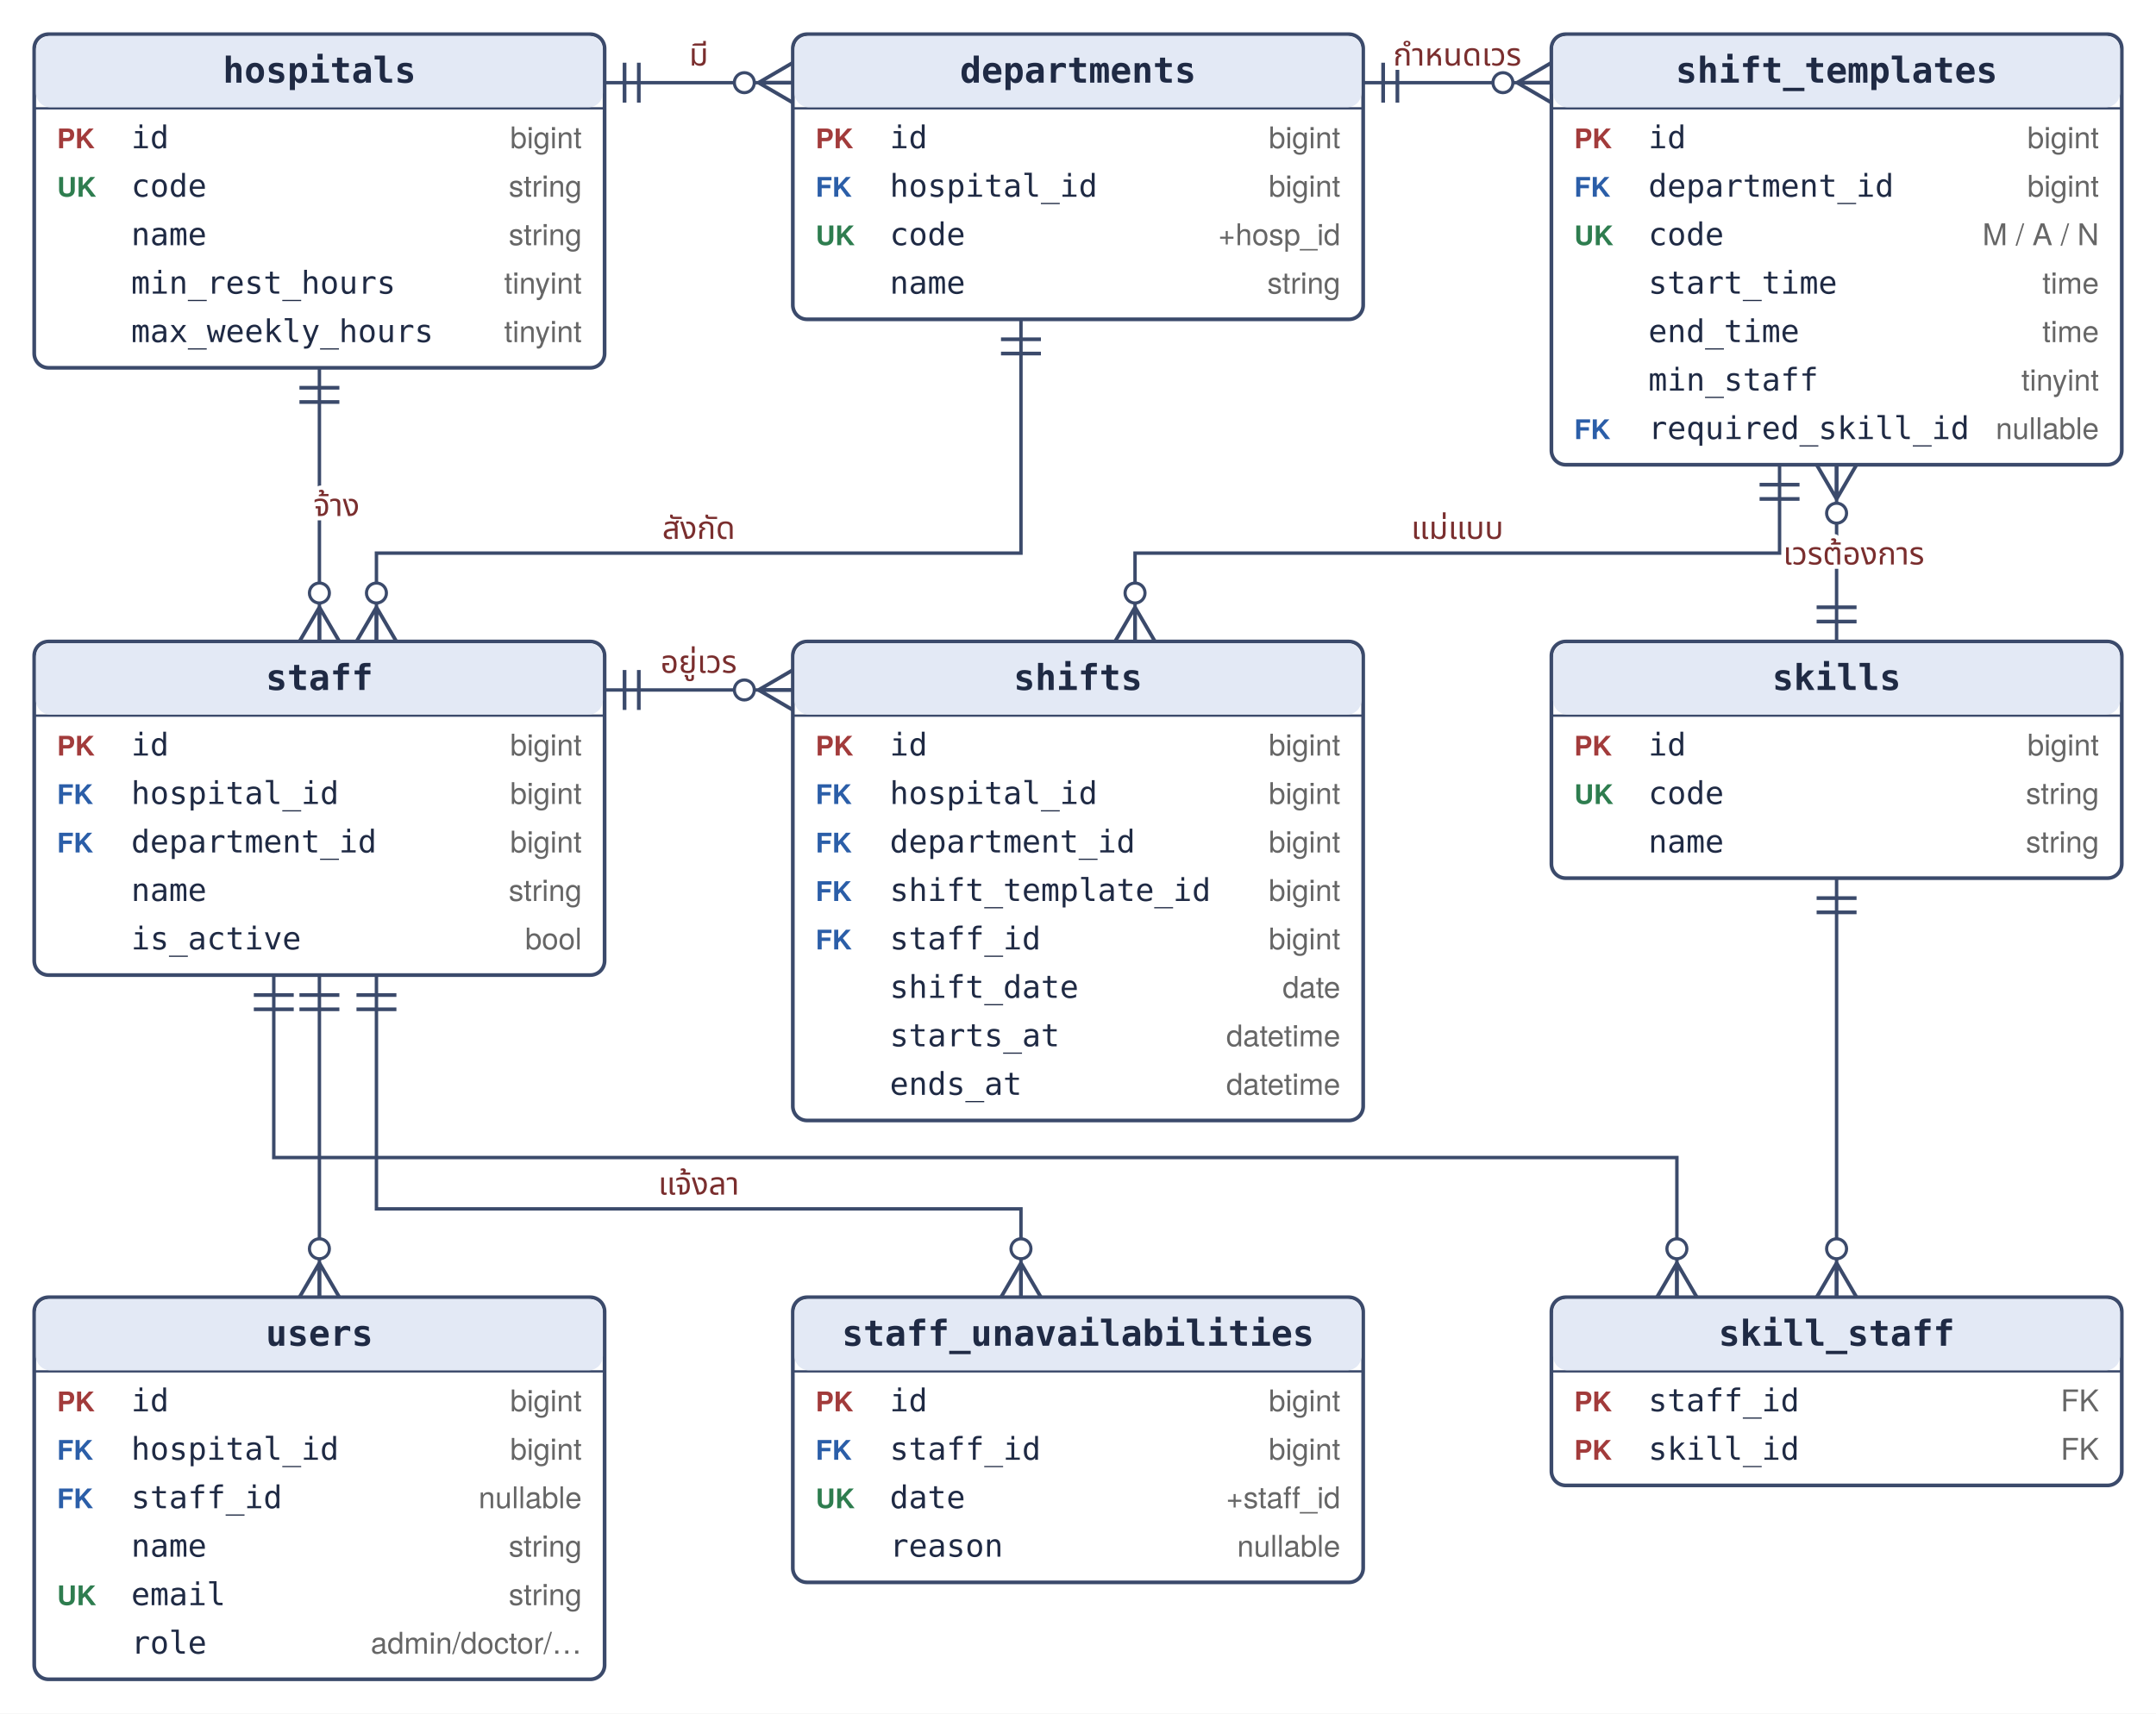
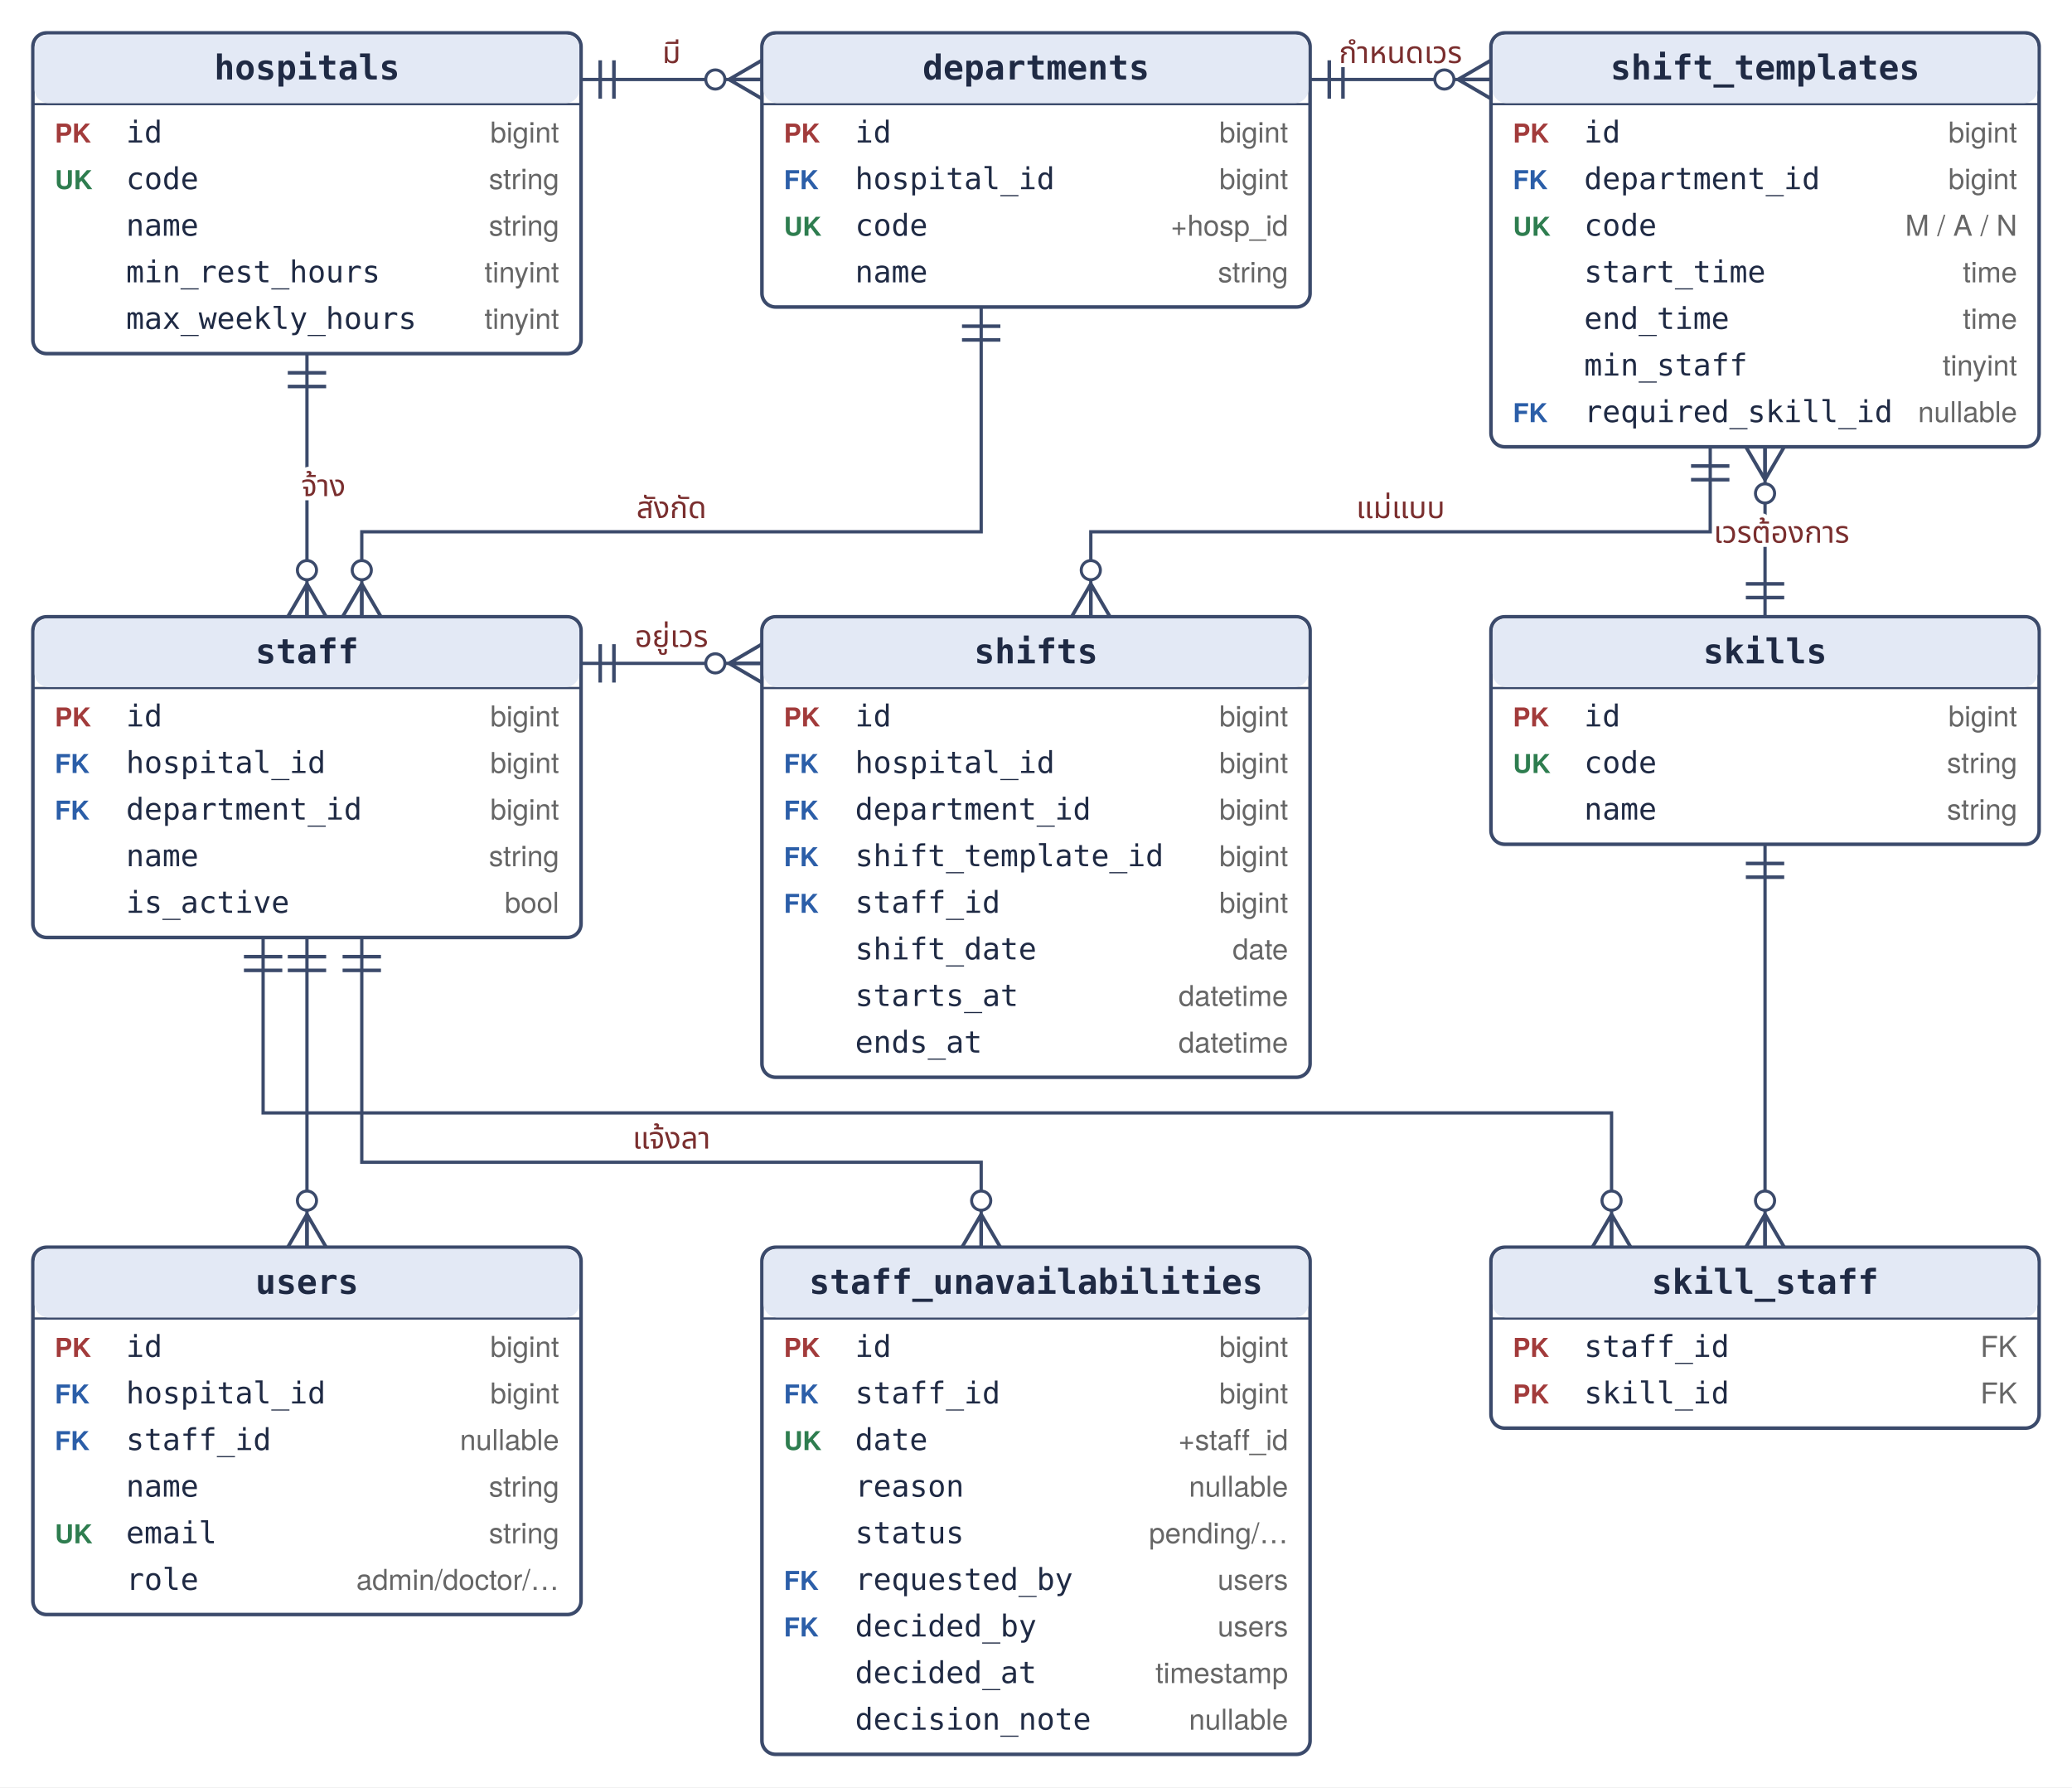
- <svg xmlns="http://www.w3.org/2000/svg" viewBox="0 0 756 601" width="756" height="601" font-family="Sarabun, 'Noto Sans Thai', Thonburi, 'Helvetica Neue', sans-serif">
-   <rect width="756" height="601" fill="#fff" />
+ <svg xmlns="http://www.w3.org/2000/svg" viewBox="0 0 756 652" width="756" height="652" font-family="Sarabun, 'Noto Sans Thai', Thonburi, 'Helvetica Neue', sans-serif">
+   <rect width="756" height="652" fill="#fff" />
  <path d="M212,29.0 H278" stroke="#3b4a6b" stroke-width="1.2" fill="none" />
  <path d="M219,22.0 L219,36.0" stroke="#3b4a6b" stroke-width="1.3" />
  <path d="M224,22.0 L224,36.0" stroke="#3b4a6b" stroke-width="1.3" />
  <path d="M266,29.0 L278,36.0 M266,29.0 L278,29.0 M266,29.0 L278,22.0" stroke="#3b4a6b" stroke-width="1.3" fill="none" />
  <circle cx="261" cy="29.0" r="3.5" fill="#fff" stroke="#3b4a6b" stroke-width="1.1" />
  <text x="245.0" y="23.0" font-size="11" fill="#7a2e2e" text-anchor="middle" paint-order="stroke" stroke="#fff" stroke-width="3">มี</text>
  <path d="M478,29.0 H544" stroke="#3b4a6b" stroke-width="1.2" fill="none" />
  <path d="M485,22.0 L485,36.0" stroke="#3b4a6b" stroke-width="1.3" />
  <path d="M490,22.0 L490,36.0" stroke="#3b4a6b" stroke-width="1.3" />
  <path d="M532,29.0 L544,36.0 M532,29.0 L544,29.0 M532,29.0 L544,22.0" stroke="#3b4a6b" stroke-width="1.3" fill="none" />
  <circle cx="527" cy="29.0" r="3.5" fill="#fff" stroke="#3b4a6b" stroke-width="1.1" />
  <text x="511.0" y="23.0" font-size="11" fill="#7a2e2e" text-anchor="middle" paint-order="stroke" stroke="#fff" stroke-width="3">กำหนดเวร</text>
  <path d="M112.0,129 V225" stroke="#3b4a6b" stroke-width="1.2" fill="none" />
  <path d="M119.0,136 L105.0,136" stroke="#3b4a6b" stroke-width="1.3" />
  <path d="M119.0,141 L105.0,141" stroke="#3b4a6b" stroke-width="1.3" />
  <path d="M112.0,213 L105.0,225 M112.0,213 L112.0,225 M112.0,213 L119.0,225" stroke="#3b4a6b" stroke-width="1.3" fill="none" />
  <circle cx="112.0" cy="208" r="3.5" fill="#fff" stroke="#3b4a6b" stroke-width="1.1" />
  <text x="118.0" y="181.0" font-size="11" fill="#7a2e2e" text-anchor="middle" paint-order="stroke" stroke="#fff" stroke-width="3">จ้าง</text>
  <path d="M358.0,112 V194.0 H132.0 V225" stroke="#3b4a6b" stroke-width="1.2" fill="none" />
  <path d="M365.0,119 L351.0,119" stroke="#3b4a6b" stroke-width="1.3" />
  <path d="M365.0,124 L351.0,124" stroke="#3b4a6b" stroke-width="1.3" />
  <path d="M132.0,213 L125.0,225 M132.0,213 L132.0,225 M132.0,213 L139.0,225" stroke="#3b4a6b" stroke-width="1.3" fill="none" />
  <circle cx="132.0" cy="208" r="3.5" fill="#fff" stroke="#3b4a6b" stroke-width="1.1" />
  <text x="245.0" y="189.0" font-size="11" fill="#7a2e2e" text-anchor="middle" paint-order="stroke" stroke="#fff" stroke-width="3">สังกัด</text>
  <path d="M644.0,225 V163" stroke="#3b4a6b" stroke-width="1.2" fill="none" />
  <path d="M637.0,218 L651.0,218" stroke="#3b4a6b" stroke-width="1.3" />
  <path d="M637.0,213 L651.0,213" stroke="#3b4a6b" stroke-width="1.3" />
  <path d="M644.0,175 L651.0,163 M644.0,175 L644.0,163 M644.0,175 L637.0,163" stroke="#3b4a6b" stroke-width="1.3" fill="none" />
  <circle cx="644.0" cy="180" r="3.5" fill="#fff" stroke="#3b4a6b" stroke-width="1.1" />
  <text x="650.0" y="198.0" font-size="11" fill="#7a2e2e" text-anchor="middle" paint-order="stroke" stroke="#fff" stroke-width="3">เวรต้องการ</text>
  <path d="M212,242.0 H278" stroke="#3b4a6b" stroke-width="1.2" fill="none" />
  <path d="M219,235.0 L219,249.0" stroke="#3b4a6b" stroke-width="1.3" />
  <path d="M224,235.0 L224,249.0" stroke="#3b4a6b" stroke-width="1.3" />
  <path d="M266,242.0 L278,249.0 M266,242.0 L278,242.0 M266,242.0 L278,235.0" stroke="#3b4a6b" stroke-width="1.3" fill="none" />
  <circle cx="261" cy="242.0" r="3.5" fill="#fff" stroke="#3b4a6b" stroke-width="1.1" />
  <text x="245.0" y="236.0" font-size="11" fill="#7a2e2e" text-anchor="middle" paint-order="stroke" stroke="#fff" stroke-width="3">อยู่เวร</text>
  <path d="M624.0,163 V194.0 H398.0 V225" stroke="#3b4a6b" stroke-width="1.2" fill="none" />
  <path d="M631.0,170 L617.0,170" stroke="#3b4a6b" stroke-width="1.3" />
  <path d="M631.0,175 L617.0,175" stroke="#3b4a6b" stroke-width="1.3" />
  <path d="M398.0,213 L391.0,225 M398.0,213 L398.0,225 M398.0,213 L405.0,225" stroke="#3b4a6b" stroke-width="1.3" fill="none" />
  <circle cx="398.0" cy="208" r="3.5" fill="#fff" stroke="#3b4a6b" stroke-width="1.1" />
  <text x="511.0" y="189.0" font-size="11" fill="#7a2e2e" text-anchor="middle" paint-order="stroke" stroke="#fff" stroke-width="3">แม่แบบ</text>
  <path d="M644.0,308 V455" stroke="#3b4a6b" stroke-width="1.2" fill="none" />
  <path d="M651.0,315 L637.0,315" stroke="#3b4a6b" stroke-width="1.3" />
  <path d="M651.0,320 L637.0,320" stroke="#3b4a6b" stroke-width="1.3" />
  <path d="M644.0,443 L637.0,455 M644.0,443 L644.0,455 M644.0,443 L651.0,455" stroke="#3b4a6b" stroke-width="1.3" fill="none" />
  <circle cx="644.0" cy="438" r="3.5" fill="#fff" stroke="#3b4a6b" stroke-width="1.1" />
  <path d="M112.0,342 V455" stroke="#3b4a6b" stroke-width="1.2" fill="none" />
  <path d="M119.0,349 L105.0,349" stroke="#3b4a6b" stroke-width="1.3" />
  <path d="M119.0,354 L105.0,354" stroke="#3b4a6b" stroke-width="1.3" />
  <path d="M112.0,443 L105.0,455 M112.0,443 L112.0,455 M112.0,443 L119.0,455" stroke="#3b4a6b" stroke-width="1.3" fill="none" />
  <circle cx="112.0" cy="438" r="3.5" fill="#fff" stroke="#3b4a6b" stroke-width="1.1" />
  <path d="M132.0,342 V424.0 H358.0 V455" stroke="#3b4a6b" stroke-width="1.2" fill="none" />
  <path d="M139.0,349 L125.0,349" stroke="#3b4a6b" stroke-width="1.3" />
  <path d="M139.0,354 L125.0,354" stroke="#3b4a6b" stroke-width="1.3" />
  <path d="M358.0,443 L351.0,455 M358.0,443 L358.0,455 M358.0,443 L365.0,455" stroke="#3b4a6b" stroke-width="1.3" fill="none" />
  <circle cx="358.0" cy="438" r="3.5" fill="#fff" stroke="#3b4a6b" stroke-width="1.1" />
  <text x="245.0" y="419.0" font-size="11" fill="#7a2e2e" text-anchor="middle" paint-order="stroke" stroke="#fff" stroke-width="3">แจ้งลา</text>
  <path d="M96.0,342 V406.0 H588.0 V455" stroke="#3b4a6b" stroke-width="1.2" fill="none" />
  <path d="M103.0,349 L89.0,349" stroke="#3b4a6b" stroke-width="1.3" />
  <path d="M103.0,354 L89.0,354" stroke="#3b4a6b" stroke-width="1.3" />
  <path d="M588.0,443 L581.0,455 M588.0,443 L588.0,455 M588.0,443 L595.0,455" stroke="#3b4a6b" stroke-width="1.3" fill="none" />
  <circle cx="588.0" cy="438" r="3.5" fill="#fff" stroke="#3b4a6b" stroke-width="1.1" />
  <rect x="12" y="12" width="200" height="117" rx="5" fill="#fff" stroke="#3b4a6b" stroke-width="1.3" />
  <path d="M12,38 H212" stroke="#3b4a6b" stroke-width="0.8" />
  <rect x="12.6" y="12.6" width="198.8" height="25" rx="5" fill="#e3e9f5" />
  <text x="112.0" y="29" text-anchor="middle" font-size="12.5" font-weight="700" font-family="'SF Mono', Menlo, Consolas, monospace" fill="#1f2a44">hospitals</text>
  <text x="20" y="52" font-size="9.5" font-weight="700" fill="#a23b3b">PK</text>
  <text x="46" y="52" font-size="11" font-family="'SF Mono', Menlo, Consolas, monospace" fill="#1f2a44">id</text>
  <text x="204" y="52" font-size="10.5" text-anchor="end" fill="#666">bigint</text>
  <text x="20" y="69" font-size="9.5" font-weight="700" fill="#2e7d4f">UK</text>
  <text x="46" y="69" font-size="11" font-family="'SF Mono', Menlo, Consolas, monospace" fill="#1f2a44">code</text>
  <text x="204" y="69" font-size="10.5" text-anchor="end" fill="#666">string</text>
  <text x="20" y="86" font-size="9.5" font-weight="700" fill="#999" />
  <text x="46" y="86" font-size="11" font-family="'SF Mono', Menlo, Consolas, monospace" fill="#1f2a44">name</text>
  <text x="204" y="86" font-size="10.5" text-anchor="end" fill="#666">string</text>
  <text x="20" y="103" font-size="9.5" font-weight="700" fill="#999" />
  <text x="46" y="103" font-size="11" font-family="'SF Mono', Menlo, Consolas, monospace" fill="#1f2a44">min_rest_hours</text>
  <text x="204" y="103" font-size="10.5" text-anchor="end" fill="#666">tinyint</text>
  <text x="20" y="120" font-size="9.5" font-weight="700" fill="#999" />
  <text x="46" y="120" font-size="11" font-family="'SF Mono', Menlo, Consolas, monospace" fill="#1f2a44">max_weekly_hours</text>
  <text x="204" y="120" font-size="10.5" text-anchor="end" fill="#666">tinyint</text>
  <rect x="278" y="12" width="200" height="100" rx="5" fill="#fff" stroke="#3b4a6b" stroke-width="1.3" />
  <path d="M278,38 H478" stroke="#3b4a6b" stroke-width="0.8" />
  <rect x="278.6" y="12.6" width="198.8" height="25" rx="5" fill="#e3e9f5" />
  <text x="378.0" y="29" text-anchor="middle" font-size="12.5" font-weight="700" font-family="'SF Mono', Menlo, Consolas, monospace" fill="#1f2a44">departments</text>
  <text x="286" y="52" font-size="9.5" font-weight="700" fill="#a23b3b">PK</text>
  <text x="312" y="52" font-size="11" font-family="'SF Mono', Menlo, Consolas, monospace" fill="#1f2a44">id</text>
  <text x="470" y="52" font-size="10.5" text-anchor="end" fill="#666">bigint</text>
  <text x="286" y="69" font-size="9.5" font-weight="700" fill="#2b5ea8">FK</text>
  <text x="312" y="69" font-size="11" font-family="'SF Mono', Menlo, Consolas, monospace" fill="#1f2a44">hospital_id</text>
  <text x="470" y="69" font-size="10.5" text-anchor="end" fill="#666">bigint</text>
  <text x="286" y="86" font-size="9.5" font-weight="700" fill="#2e7d4f">UK</text>
  <text x="312" y="86" font-size="11" font-family="'SF Mono', Menlo, Consolas, monospace" fill="#1f2a44">code</text>
  <text x="470" y="86" font-size="10.5" text-anchor="end" fill="#666">+hosp_id</text>
  <text x="286" y="103" font-size="9.5" font-weight="700" fill="#999" />
  <text x="312" y="103" font-size="11" font-family="'SF Mono', Menlo, Consolas, monospace" fill="#1f2a44">name</text>
  <text x="470" y="103" font-size="10.5" text-anchor="end" fill="#666">string</text>
  <rect x="544" y="12" width="200" height="151" rx="5" fill="#fff" stroke="#3b4a6b" stroke-width="1.3" />
  <path d="M544,38 H744" stroke="#3b4a6b" stroke-width="0.8" />
  <rect x="544.6" y="12.6" width="198.8" height="25" rx="5" fill="#e3e9f5" />
  <text x="644.0" y="29" text-anchor="middle" font-size="12.5" font-weight="700" font-family="'SF Mono', Menlo, Consolas, monospace" fill="#1f2a44">shift_templates</text>
  <text x="552" y="52" font-size="9.5" font-weight="700" fill="#a23b3b">PK</text>
  <text x="578" y="52" font-size="11" font-family="'SF Mono', Menlo, Consolas, monospace" fill="#1f2a44">id</text>
  <text x="736" y="52" font-size="10.5" text-anchor="end" fill="#666">bigint</text>
  <text x="552" y="69" font-size="9.5" font-weight="700" fill="#2b5ea8">FK</text>
  <text x="578" y="69" font-size="11" font-family="'SF Mono', Menlo, Consolas, monospace" fill="#1f2a44">department_id</text>
  <text x="736" y="69" font-size="10.5" text-anchor="end" fill="#666">bigint</text>
  <text x="552" y="86" font-size="9.5" font-weight="700" fill="#2e7d4f">UK</text>
  <text x="578" y="86" font-size="11" font-family="'SF Mono', Menlo, Consolas, monospace" fill="#1f2a44">code</text>
  <text x="736" y="86" font-size="10.5" text-anchor="end" fill="#666">M / A / N</text>
  <text x="552" y="103" font-size="9.5" font-weight="700" fill="#999" />
  <text x="578" y="103" font-size="11" font-family="'SF Mono', Menlo, Consolas, monospace" fill="#1f2a44">start_time</text>
  <text x="736" y="103" font-size="10.5" text-anchor="end" fill="#666">time</text>
  <text x="552" y="120" font-size="9.5" font-weight="700" fill="#999" />
  <text x="578" y="120" font-size="11" font-family="'SF Mono', Menlo, Consolas, monospace" fill="#1f2a44">end_time</text>
  <text x="736" y="120" font-size="10.5" text-anchor="end" fill="#666">time</text>
  <text x="552" y="137" font-size="9.5" font-weight="700" fill="#999" />
  <text x="578" y="137" font-size="11" font-family="'SF Mono', Menlo, Consolas, monospace" fill="#1f2a44">min_staff</text>
  <text x="736" y="137" font-size="10.5" text-anchor="end" fill="#666">tinyint</text>
  <text x="552" y="154" font-size="9.5" font-weight="700" fill="#2b5ea8">FK</text>
  <text x="578" y="154" font-size="11" font-family="'SF Mono', Menlo, Consolas, monospace" fill="#1f2a44">required_skill_id</text>
  <text x="736" y="154" font-size="10.5" text-anchor="end" fill="#666">nullable</text>
  <rect x="12" y="225" width="200" height="117" rx="5" fill="#fff" stroke="#3b4a6b" stroke-width="1.3" />
  <path d="M12,251 H212" stroke="#3b4a6b" stroke-width="0.8" />
  <rect x="12.6" y="225.6" width="198.8" height="25" rx="5" fill="#e3e9f5" />
  <text x="112.0" y="242" text-anchor="middle" font-size="12.5" font-weight="700" font-family="'SF Mono', Menlo, Consolas, monospace" fill="#1f2a44">staff</text>
  <text x="20" y="265" font-size="9.5" font-weight="700" fill="#a23b3b">PK</text>
  <text x="46" y="265" font-size="11" font-family="'SF Mono', Menlo, Consolas, monospace" fill="#1f2a44">id</text>
  <text x="204" y="265" font-size="10.5" text-anchor="end" fill="#666">bigint</text>
  <text x="20" y="282" font-size="9.5" font-weight="700" fill="#2b5ea8">FK</text>
  <text x="46" y="282" font-size="11" font-family="'SF Mono', Menlo, Consolas, monospace" fill="#1f2a44">hospital_id</text>
  <text x="204" y="282" font-size="10.5" text-anchor="end" fill="#666">bigint</text>
  <text x="20" y="299" font-size="9.5" font-weight="700" fill="#2b5ea8">FK</text>
  <text x="46" y="299" font-size="11" font-family="'SF Mono', Menlo, Consolas, monospace" fill="#1f2a44">department_id</text>
  <text x="204" y="299" font-size="10.5" text-anchor="end" fill="#666">bigint</text>
  <text x="20" y="316" font-size="9.5" font-weight="700" fill="#999" />
  <text x="46" y="316" font-size="11" font-family="'SF Mono', Menlo, Consolas, monospace" fill="#1f2a44">name</text>
  <text x="204" y="316" font-size="10.5" text-anchor="end" fill="#666">string</text>
  <text x="20" y="333" font-size="9.5" font-weight="700" fill="#999" />
  <text x="46" y="333" font-size="11" font-family="'SF Mono', Menlo, Consolas, monospace" fill="#1f2a44">is_active</text>
  <text x="204" y="333" font-size="10.5" text-anchor="end" fill="#666">bool</text>
  <rect x="544" y="455" width="200" height="66" rx="5" fill="#fff" stroke="#3b4a6b" stroke-width="1.3" />
  <path d="M544,481 H744" stroke="#3b4a6b" stroke-width="0.8" />
  <rect x="544.6" y="455.6" width="198.8" height="25" rx="5" fill="#e3e9f5" />
  <text x="644.0" y="472" text-anchor="middle" font-size="12.5" font-weight="700" font-family="'SF Mono', Menlo, Consolas, monospace" fill="#1f2a44">skill_staff</text>
  <text x="552" y="495" font-size="9.5" font-weight="700" fill="#a23b3b">PK</text>
  <text x="578" y="495" font-size="11" font-family="'SF Mono', Menlo, Consolas, monospace" fill="#1f2a44">staff_id</text>
  <text x="736" y="495" font-size="10.5" text-anchor="end" fill="#666">FK</text>
  <text x="552" y="512" font-size="9.5" font-weight="700" fill="#a23b3b">PK</text>
  <text x="578" y="512" font-size="11" font-family="'SF Mono', Menlo, Consolas, monospace" fill="#1f2a44">skill_id</text>
  <text x="736" y="512" font-size="10.5" text-anchor="end" fill="#666">FK</text>
  <rect x="544" y="225" width="200" height="83" rx="5" fill="#fff" stroke="#3b4a6b" stroke-width="1.3" />
  <path d="M544,251 H744" stroke="#3b4a6b" stroke-width="0.8" />
  <rect x="544.6" y="225.6" width="198.8" height="25" rx="5" fill="#e3e9f5" />
  <text x="644.0" y="242" text-anchor="middle" font-size="12.5" font-weight="700" font-family="'SF Mono', Menlo, Consolas, monospace" fill="#1f2a44">skills</text>
  <text x="552" y="265" font-size="9.5" font-weight="700" fill="#a23b3b">PK</text>
  <text x="578" y="265" font-size="11" font-family="'SF Mono', Menlo, Consolas, monospace" fill="#1f2a44">id</text>
  <text x="736" y="265" font-size="10.5" text-anchor="end" fill="#666">bigint</text>
  <text x="552" y="282" font-size="9.5" font-weight="700" fill="#2e7d4f">UK</text>
  <text x="578" y="282" font-size="11" font-family="'SF Mono', Menlo, Consolas, monospace" fill="#1f2a44">code</text>
  <text x="736" y="282" font-size="10.5" text-anchor="end" fill="#666">string</text>
  <text x="552" y="299" font-size="9.5" font-weight="700" fill="#999" />
  <text x="578" y="299" font-size="11" font-family="'SF Mono', Menlo, Consolas, monospace" fill="#1f2a44">name</text>
  <text x="736" y="299" font-size="10.5" text-anchor="end" fill="#666">string</text>
-   <rect x="278" y="455" width="200" height="100" rx="5" fill="#fff" stroke="#3b4a6b" stroke-width="1.3" />
+   <rect x="278" y="455" width="200" height="185" rx="5" fill="#fff" stroke="#3b4a6b" stroke-width="1.3" />
  <path d="M278,481 H478" stroke="#3b4a6b" stroke-width="0.8" />
  <rect x="278.6" y="455.6" width="198.8" height="25" rx="5" fill="#e3e9f5" />
  <text x="378.0" y="472" text-anchor="middle" font-size="12.5" font-weight="700" font-family="'SF Mono', Menlo, Consolas, monospace" fill="#1f2a44">staff_unavailabilities</text>
  <text x="286" y="495" font-size="9.5" font-weight="700" fill="#a23b3b">PK</text>
  <text x="312" y="495" font-size="11" font-family="'SF Mono', Menlo, Consolas, monospace" fill="#1f2a44">id</text>
  <text x="470" y="495" font-size="10.5" text-anchor="end" fill="#666">bigint</text>
  <text x="286" y="512" font-size="9.5" font-weight="700" fill="#2b5ea8">FK</text>
  <text x="312" y="512" font-size="11" font-family="'SF Mono', Menlo, Consolas, monospace" fill="#1f2a44">staff_id</text>
  <text x="470" y="512" font-size="10.5" text-anchor="end" fill="#666">bigint</text>
  <text x="286" y="529" font-size="9.5" font-weight="700" fill="#2e7d4f">UK</text>
  <text x="312" y="529" font-size="11" font-family="'SF Mono', Menlo, Consolas, monospace" fill="#1f2a44">date</text>
  <text x="470" y="529" font-size="10.5" text-anchor="end" fill="#666">+staff_id</text>
  <text x="286" y="546" font-size="9.5" font-weight="700" fill="#999" />
  <text x="312" y="546" font-size="11" font-family="'SF Mono', Menlo, Consolas, monospace" fill="#1f2a44">reason</text>
  <text x="470" y="546" font-size="10.5" text-anchor="end" fill="#666">nullable</text>
+   <text x="286" y="563" font-size="9.5" font-weight="700" fill="#999" />
+   <text x="312" y="563" font-size="11" font-family="'SF Mono', Menlo, Consolas, monospace" fill="#1f2a44">status</text>
+   <text x="470" y="563" font-size="10.5" text-anchor="end" fill="#666">pending/…</text>
+   <text x="286" y="580" font-size="9.5" font-weight="700" fill="#2b5ea8">FK</text>
+   <text x="312" y="580" font-size="11" font-family="'SF Mono', Menlo, Consolas, monospace" fill="#1f2a44">requested_by</text>
+   <text x="470" y="580" font-size="10.5" text-anchor="end" fill="#666">users</text>
+   <text x="286" y="597" font-size="9.5" font-weight="700" fill="#2b5ea8">FK</text>
+   <text x="312" y="597" font-size="11" font-family="'SF Mono', Menlo, Consolas, monospace" fill="#1f2a44">decided_by</text>
+   <text x="470" y="597" font-size="10.5" text-anchor="end" fill="#666">users</text>
+   <text x="286" y="614" font-size="9.5" font-weight="700" fill="#999" />
+   <text x="312" y="614" font-size="11" font-family="'SF Mono', Menlo, Consolas, monospace" fill="#1f2a44">decided_at</text>
+   <text x="470" y="614" font-size="10.5" text-anchor="end" fill="#666">timestamp</text>
+   <text x="286" y="631" font-size="9.5" font-weight="700" fill="#999" />
+   <text x="312" y="631" font-size="11" font-family="'SF Mono', Menlo, Consolas, monospace" fill="#1f2a44">decision_note</text>
+   <text x="470" y="631" font-size="10.5" text-anchor="end" fill="#666">nullable</text>
  <rect x="12" y="455" width="200" height="134" rx="5" fill="#fff" stroke="#3b4a6b" stroke-width="1.3" />
  <path d="M12,481 H212" stroke="#3b4a6b" stroke-width="0.8" />
  <rect x="12.6" y="455.6" width="198.8" height="25" rx="5" fill="#e3e9f5" />
  <text x="112.0" y="472" text-anchor="middle" font-size="12.5" font-weight="700" font-family="'SF Mono', Menlo, Consolas, monospace" fill="#1f2a44">users</text>
  <text x="20" y="495" font-size="9.5" font-weight="700" fill="#a23b3b">PK</text>
  <text x="46" y="495" font-size="11" font-family="'SF Mono', Menlo, Consolas, monospace" fill="#1f2a44">id</text>
  <text x="204" y="495" font-size="10.5" text-anchor="end" fill="#666">bigint</text>
  <text x="20" y="512" font-size="9.5" font-weight="700" fill="#2b5ea8">FK</text>
  <text x="46" y="512" font-size="11" font-family="'SF Mono', Menlo, Consolas, monospace" fill="#1f2a44">hospital_id</text>
  <text x="204" y="512" font-size="10.5" text-anchor="end" fill="#666">bigint</text>
  <text x="20" y="529" font-size="9.5" font-weight="700" fill="#2b5ea8">FK</text>
  <text x="46" y="529" font-size="11" font-family="'SF Mono', Menlo, Consolas, monospace" fill="#1f2a44">staff_id</text>
  <text x="204" y="529" font-size="10.5" text-anchor="end" fill="#666">nullable</text>
  <text x="20" y="546" font-size="9.5" font-weight="700" fill="#999" />
  <text x="46" y="546" font-size="11" font-family="'SF Mono', Menlo, Consolas, monospace" fill="#1f2a44">name</text>
  <text x="204" y="546" font-size="10.5" text-anchor="end" fill="#666">string</text>
  <text x="20" y="563" font-size="9.5" font-weight="700" fill="#2e7d4f">UK</text>
  <text x="46" y="563" font-size="11" font-family="'SF Mono', Menlo, Consolas, monospace" fill="#1f2a44">email</text>
  <text x="204" y="563" font-size="10.5" text-anchor="end" fill="#666">string</text>
  <text x="20" y="580" font-size="9.5" font-weight="700" fill="#999" />
  <text x="46" y="580" font-size="11" font-family="'SF Mono', Menlo, Consolas, monospace" fill="#1f2a44">role</text>
  <text x="204" y="580" font-size="10.5" text-anchor="end" fill="#666">admin/doctor/…</text>
  <rect x="278" y="225" width="200" height="168" rx="5" fill="#fff" stroke="#3b4a6b" stroke-width="1.3" />
  <path d="M278,251 H478" stroke="#3b4a6b" stroke-width="0.8" />
  <rect x="278.6" y="225.6" width="198.8" height="25" rx="5" fill="#e3e9f5" />
  <text x="378.0" y="242" text-anchor="middle" font-size="12.5" font-weight="700" font-family="'SF Mono', Menlo, Consolas, monospace" fill="#1f2a44">shifts</text>
  <text x="286" y="265" font-size="9.5" font-weight="700" fill="#a23b3b">PK</text>
  <text x="312" y="265" font-size="11" font-family="'SF Mono', Menlo, Consolas, monospace" fill="#1f2a44">id</text>
  <text x="470" y="265" font-size="10.5" text-anchor="end" fill="#666">bigint</text>
  <text x="286" y="282" font-size="9.5" font-weight="700" fill="#2b5ea8">FK</text>
  <text x="312" y="282" font-size="11" font-family="'SF Mono', Menlo, Consolas, monospace" fill="#1f2a44">hospital_id</text>
  <text x="470" y="282" font-size="10.5" text-anchor="end" fill="#666">bigint</text>
  <text x="286" y="299" font-size="9.5" font-weight="700" fill="#2b5ea8">FK</text>
  <text x="312" y="299" font-size="11" font-family="'SF Mono', Menlo, Consolas, monospace" fill="#1f2a44">department_id</text>
  <text x="470" y="299" font-size="10.5" text-anchor="end" fill="#666">bigint</text>
  <text x="286" y="316" font-size="9.5" font-weight="700" fill="#2b5ea8">FK</text>
  <text x="312" y="316" font-size="11" font-family="'SF Mono', Menlo, Consolas, monospace" fill="#1f2a44">shift_template_id</text>
  <text x="470" y="316" font-size="10.5" text-anchor="end" fill="#666">bigint</text>
  <text x="286" y="333" font-size="9.5" font-weight="700" fill="#2b5ea8">FK</text>
  <text x="312" y="333" font-size="11" font-family="'SF Mono', Menlo, Consolas, monospace" fill="#1f2a44">staff_id</text>
  <text x="470" y="333" font-size="10.5" text-anchor="end" fill="#666">bigint</text>
  <text x="286" y="350" font-size="9.5" font-weight="700" fill="#999" />
  <text x="312" y="350" font-size="11" font-family="'SF Mono', Menlo, Consolas, monospace" fill="#1f2a44">shift_date</text>
  <text x="470" y="350" font-size="10.5" text-anchor="end" fill="#666">date</text>
  <text x="286" y="367" font-size="9.5" font-weight="700" fill="#999" />
  <text x="312" y="367" font-size="11" font-family="'SF Mono', Menlo, Consolas, monospace" fill="#1f2a44">starts_at</text>
  <text x="470" y="367" font-size="10.5" text-anchor="end" fill="#666">datetime</text>
  <text x="286" y="384" font-size="9.5" font-weight="700" fill="#999" />
  <text x="312" y="384" font-size="11" font-family="'SF Mono', Menlo, Consolas, monospace" fill="#1f2a44">ends_at</text>
  <text x="470" y="384" font-size="10.5" text-anchor="end" fill="#666">datetime</text>
</svg>
